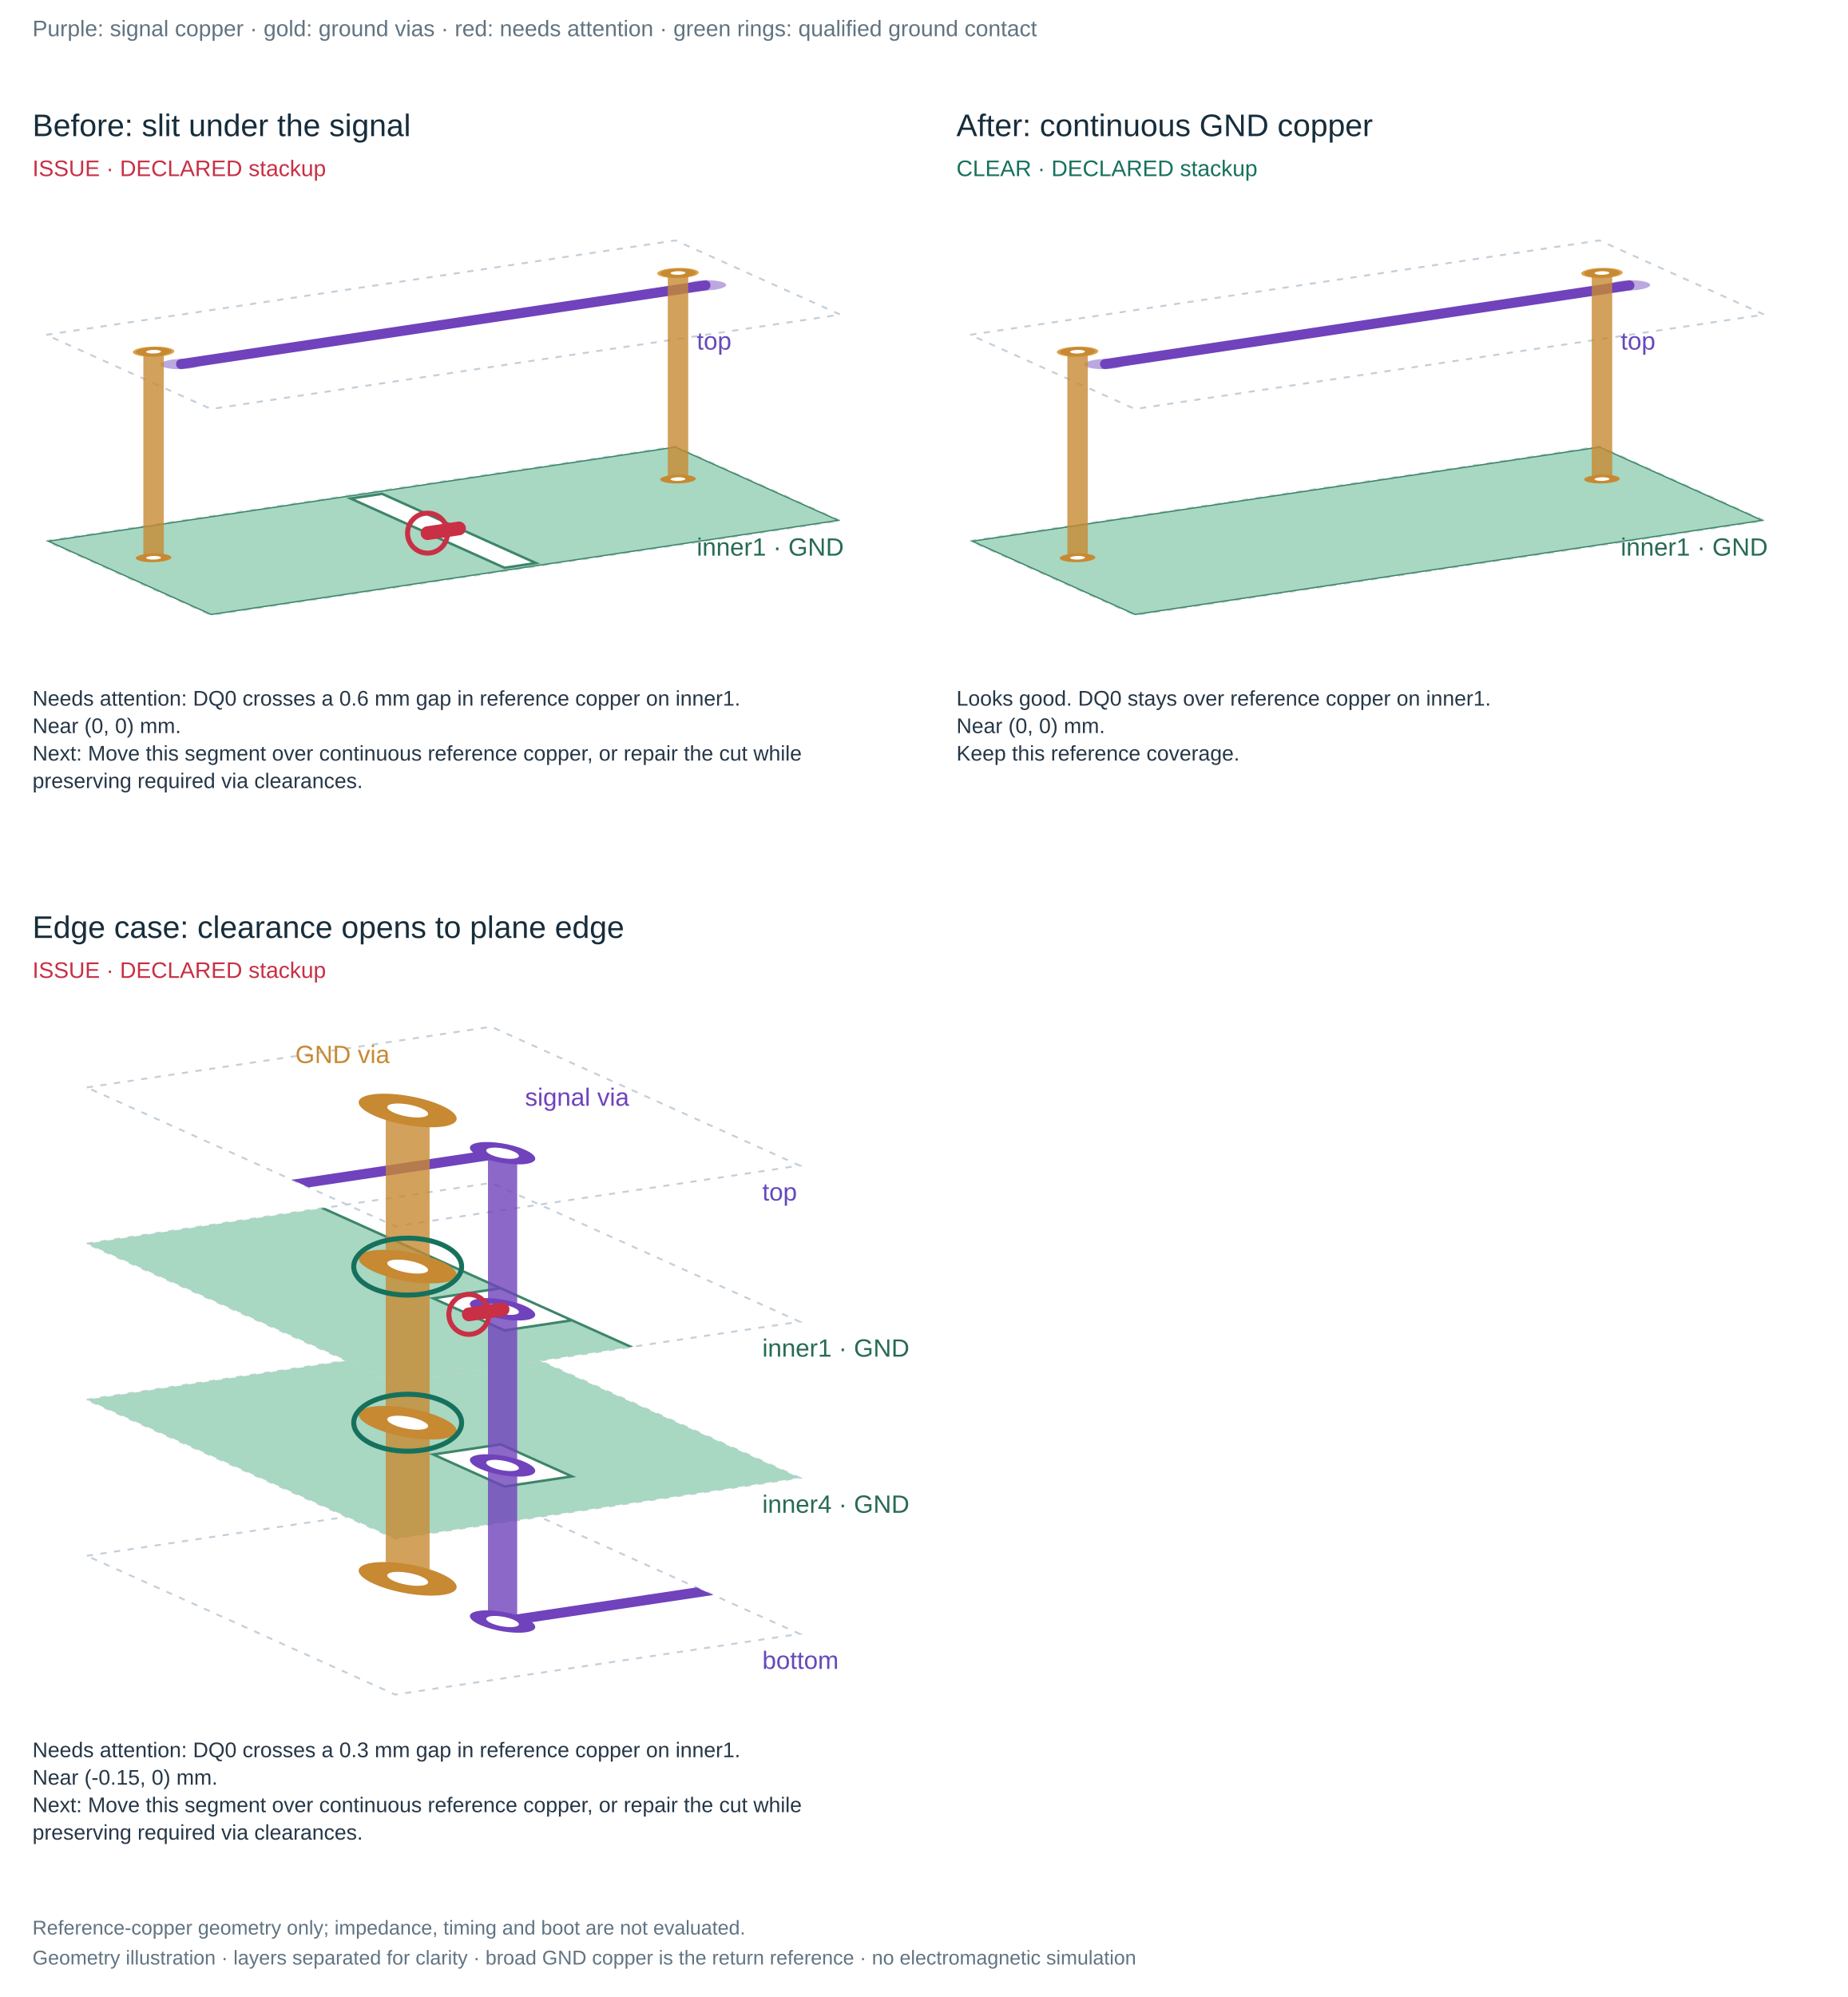
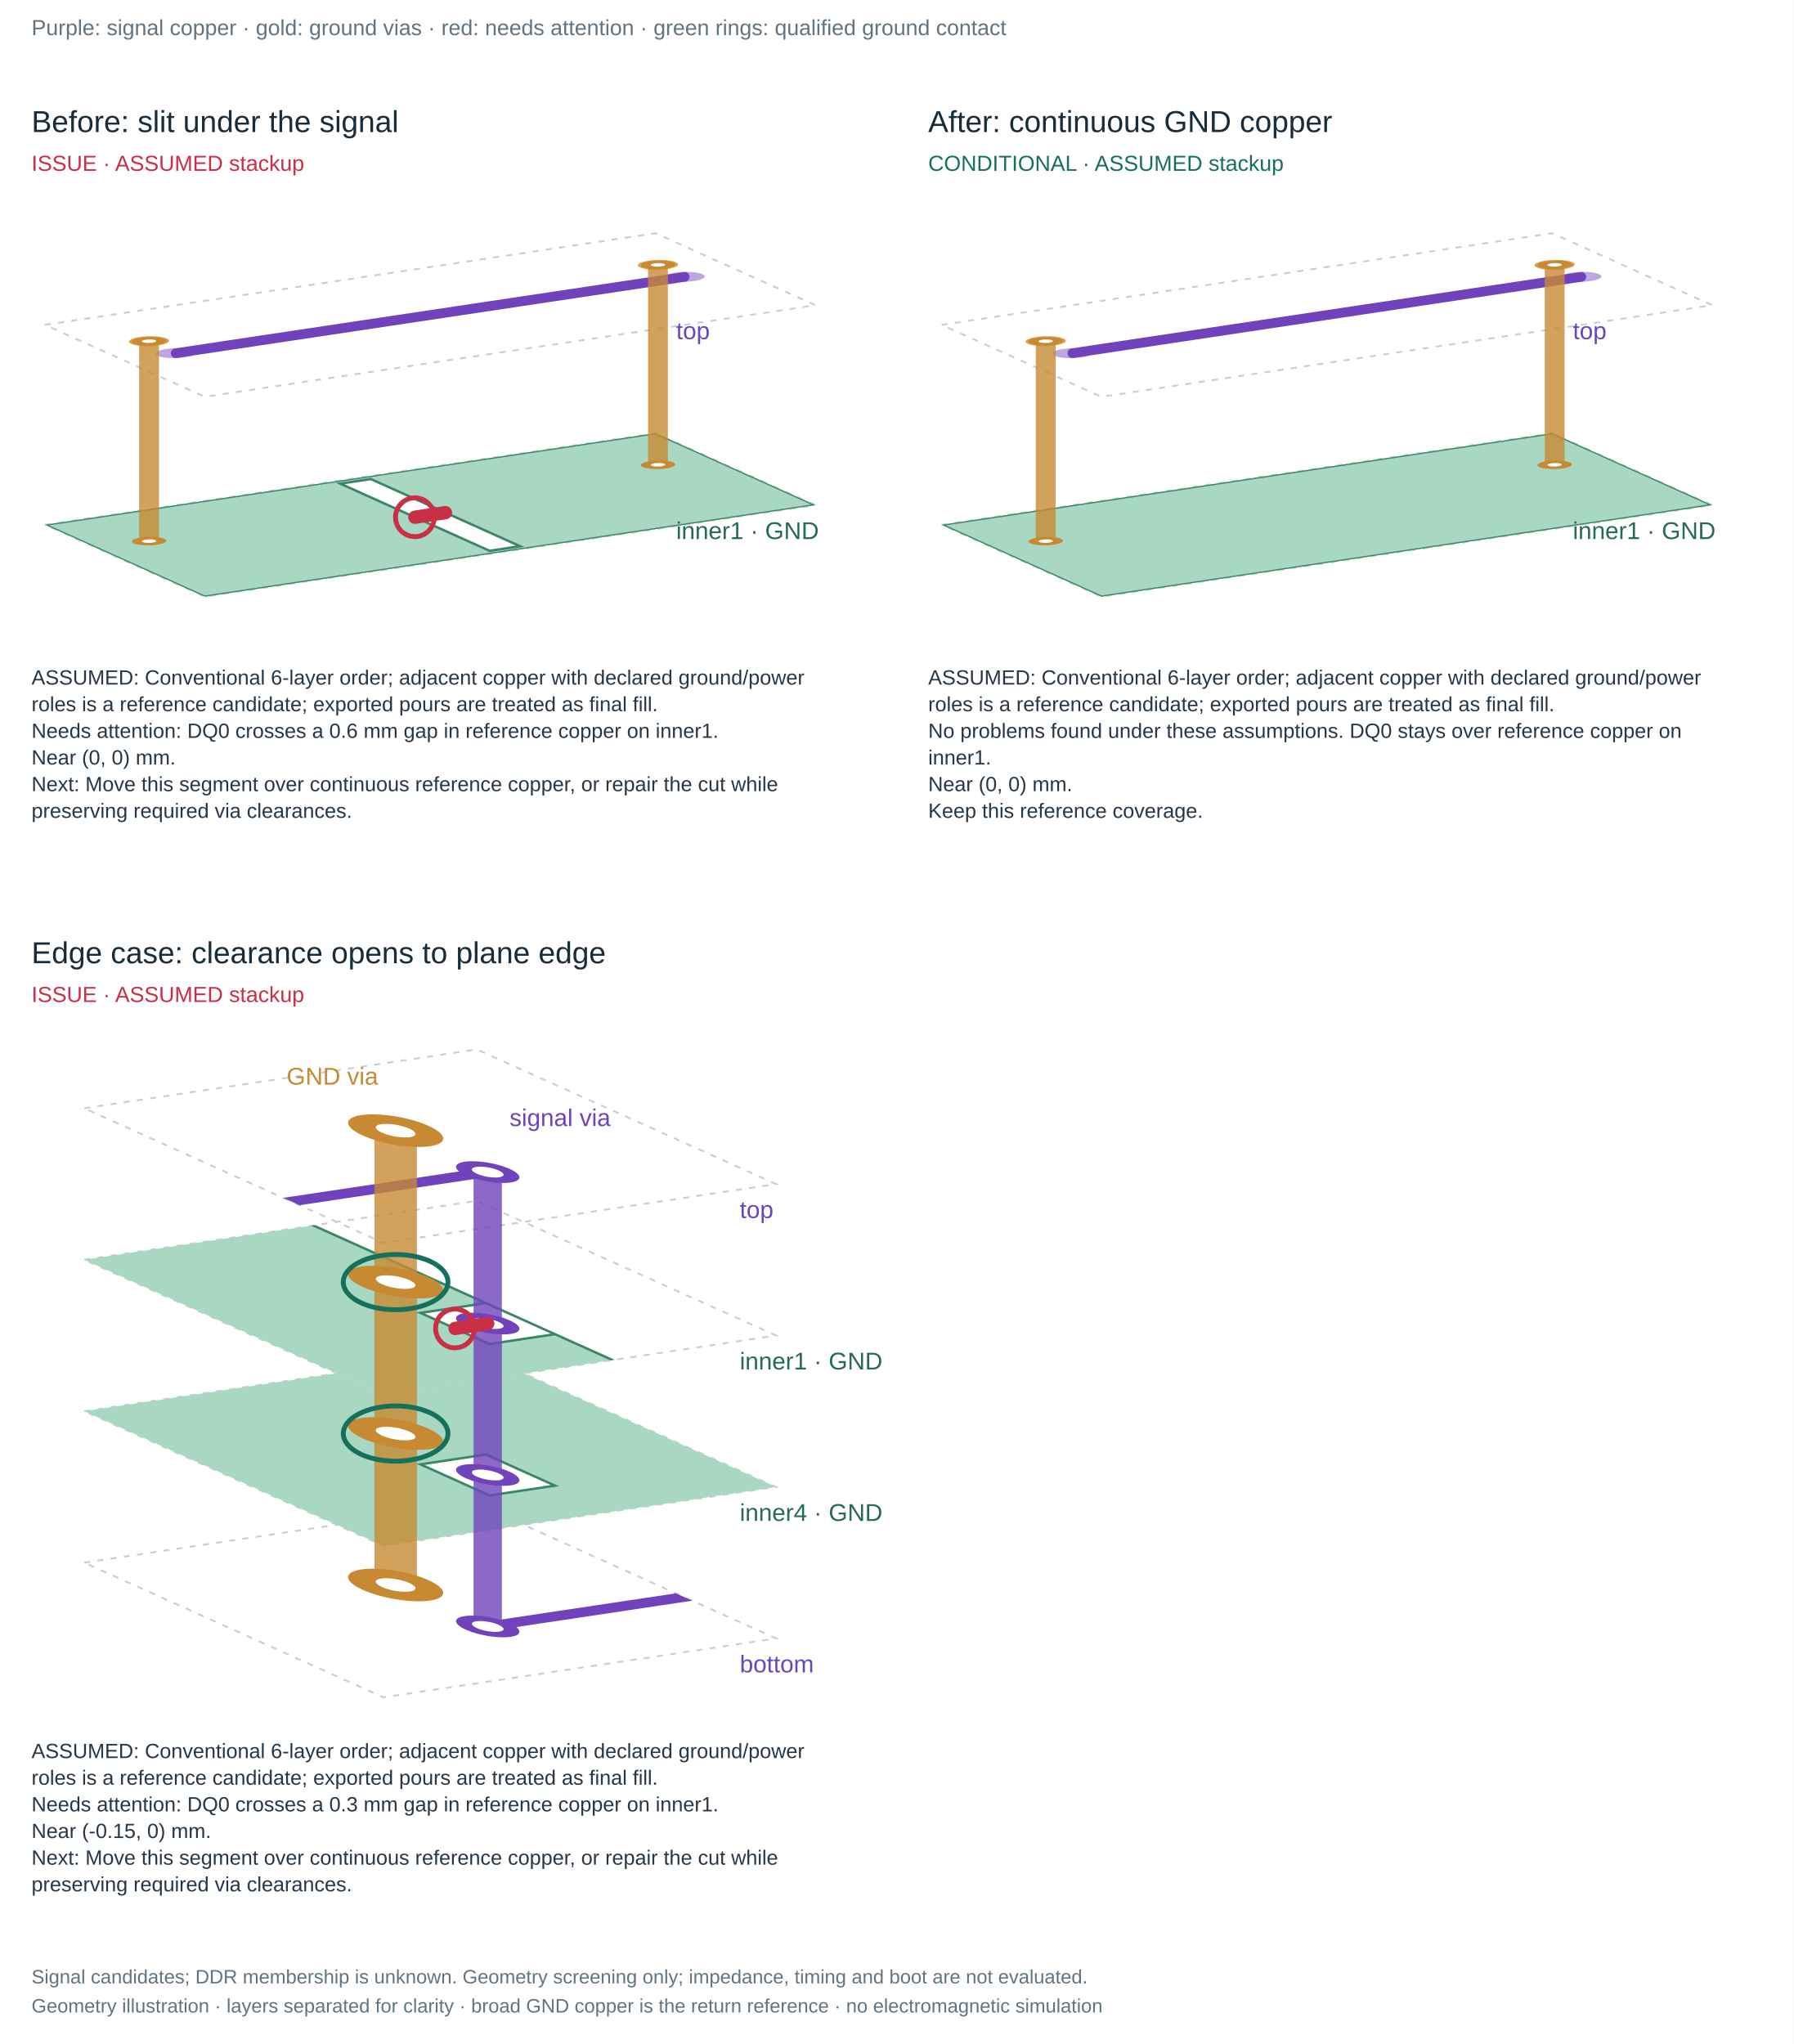
- <svg xmlns="http://www.w3.org/2000/svg" width="1480" height="1599" font-family="Arial, sans-serif">
-   <rect width="1480" height="1599" fill="#fff" />
+ <svg xmlns="http://www.w3.org/2000/svg" width="1480" height="1687" font-family="Arial, sans-serif">
+   <rect width="1480" height="1687" fill="#fff" />
  <text x="26" y="29" font-size="18" fill="#617481">Purple: signal copper · gold: ground vias · red: needs attention · green rings: qualified ground contact</text>
  <g transform="translate(0,65)">
    <text x="26" y="44" fill="#172d3b" font-size="25">Before: slit under the signal</text>
-     <text x="26" y="76" fill="#c92f45" font-size="18">ISSUE · DECLARED stackup</text>
+     <text x="26" y="76" fill="#c92f45" font-size="18">ISSUE · ASSUMED stackup</text>
    <clipPath id="crop_0_inner1">
      <path d="M37,368.1 L541,292.5 L673,351.9 L169,427.5 Z" />
    </clipPath>
    <path d="M37,368.1 L541,292.5 L673,351.9 L169,427.5 Z" fill="none" stroke="#c3cfda" stroke-width="1.5" stroke-dasharray="5 6" />
    <path d="M169,427.5 L673,351.9 L541,292.5 L37,368.1 Z M280.8,334.17 L306,330.39 L429.2,385.83 L404,389.61 Z" clip-path="url(#crop_0_inner1)" fill="#a8d7c2" fill-rule="evenodd" stroke="#3d856a" stroke-width="2" />
    <text x="558" y="379.9" fill="#276b52" font-size="20">inner1 · GND</text>
    <clipPath id="crop_0_top">
      <path d="M37,203.1 L541,127.5 L673,186.9 L169,262.5 Z" />
    </clipPath>
    <path d="M37,203.1 L541,127.5 L673,186.9 L169,262.5 Z" fill="none" stroke="#c3cfda" stroke-width="1.5" stroke-dasharray="5 6" />
    <text x="558" y="214.9" fill="#6549bb" font-size="20">top</text>
    <g clip-path="url(#crop_0_top)">
      <circle transform="matrix(42 -6.3 22 9.9 145 226.5)" r="0.35" fill="#bba8e1" />
    </g>
    <g clip-path="url(#crop_0_top)">
      <circle transform="matrix(42 -6.3 22 9.9 565 163.5)" r="0.35" fill="#bba8e1" />
    </g>
    <g clip-path="url(#crop_0_top)">
      <circle transform="matrix(42 -6.3 22 9.9 123 216.6)" r="0.35" fill="#dba24b" />
    </g>
    <g clip-path="url(#crop_0_top)">
      <circle transform="matrix(42 -6.3 22 9.9 543 153.6)" r="0.35" fill="#dba24b" />
    </g>
    <g clip-path="url(#crop_0_top)">
      <path d="M145,226.5 L565,163.5" stroke="#7042bc" stroke-width="8" fill="none" stroke-linecap="round" />
    </g>
    <path d="M123,216.6 L123,381.6" stroke="#c78932" stroke-width="16.38" stroke-opacity=".8" />
    <g transform="matrix(42 -6.3 22 9.9 123 216.6)">
      <circle r="0.3" fill="#c78932" />
      <circle r="0.125" fill="white" />
    </g>
    <g transform="matrix(42 -6.3 22 9.9 123 381.6)">
      <circle r="0.3" fill="#c78932" />
      <circle r="0.125" fill="white" />
    </g>
    <path d="M543,153.6 L543,318.6" stroke="#c78932" stroke-width="16.38" stroke-opacity=".8" />
    <g transform="matrix(42 -6.3 22 9.9 543 153.6)">
      <circle r="0.3" fill="#c78932" />
      <circle r="0.125" fill="white" />
    </g>
    <g transform="matrix(42 -6.3 22 9.9 543 318.6)">
      <circle r="0.3" fill="#c78932" />
      <circle r="0.125" fill="white" />
    </g>
    <path d="M342.4,361.89 L367.6,358.11" stroke="#c92f45" stroke-width="11" fill="none" stroke-linecap="round" />
    <circle cx="342.4" cy="361.89" r="16" stroke="#c92f45" stroke-width="4" fill="none" />
-     <text x="26" y="500" fill="#263747" font-size="17">Needs attention: DQ0 crosses a 0.6 mm gap in reference copper on inner1.</text>
-     <text x="26" y="522" fill="#263747" font-size="17">Near (0, 0) mm.</text>
-     <text x="26" y="544" fill="#263747" font-size="17">Next: Move this segment over continuous reference copper, or repair the cut while </text>
-     <text x="26" y="566" fill="#263747" font-size="17">preserving required via clearances.</text>
+     <text x="26" y="500" fill="#263747" font-size="17">ASSUMED: Conventional 6-layer order; adjacent copper with declared ground/power </text>
+     <text x="26" y="522" fill="#263747" font-size="17">roles is a reference candidate; exported pours are treated as final fill.</text>
+     <text x="26" y="544" fill="#263747" font-size="17">Needs attention: DQ0 crosses a 0.6 mm gap in reference copper on inner1.</text>
+     <text x="26" y="566" fill="#263747" font-size="17">Near (0, 0) mm.</text>
+     <text x="26" y="588" fill="#263747" font-size="17">Next: Move this segment over continuous reference copper, or repair the cut while </text>
+     <text x="26" y="610" fill="#263747" font-size="17">preserving required via clearances.</text>
  </g>
  <g transform="translate(740,65)">
    <text x="26" y="44" fill="#172d3b" font-size="25">After: continuous GND copper</text>
-     <text x="26" y="76" fill="#16715c" font-size="18">CLEAR · DECLARED stackup</text>
+     <text x="26" y="76" fill="#16715c" font-size="18">CONDITIONAL · ASSUMED stackup</text>
    <clipPath id="crop_1_inner1">
      <path d="M37,368.1 L541,292.5 L673,351.9 L169,427.5 Z" />
    </clipPath>
    <path d="M37,368.1 L541,292.5 L673,351.9 L169,427.5 Z" fill="none" stroke="#c3cfda" stroke-width="1.5" stroke-dasharray="5 6" />
    <path d="M169,427.5 L673,351.9 L541,292.5 L37,368.1 Z" clip-path="url(#crop_1_inner1)" fill="#a8d7c2" fill-rule="evenodd" stroke="#3d856a" stroke-width="2" />
    <text x="558" y="379.9" fill="#276b52" font-size="20">inner1 · GND</text>
    <clipPath id="crop_1_top">
      <path d="M37,203.1 L541,127.5 L673,186.9 L169,262.5 Z" />
    </clipPath>
    <path d="M37,203.1 L541,127.5 L673,186.9 L169,262.5 Z" fill="none" stroke="#c3cfda" stroke-width="1.5" stroke-dasharray="5 6" />
    <text x="558" y="214.9" fill="#6549bb" font-size="20">top</text>
    <g clip-path="url(#crop_1_top)">
      <circle transform="matrix(42 -6.3 22 9.9 145 226.5)" r="0.35" fill="#bba8e1" />
    </g>
    <g clip-path="url(#crop_1_top)">
      <circle transform="matrix(42 -6.3 22 9.9 565 163.5)" r="0.35" fill="#bba8e1" />
    </g>
    <g clip-path="url(#crop_1_top)">
      <circle transform="matrix(42 -6.3 22 9.9 123 216.6)" r="0.35" fill="#dba24b" />
    </g>
    <g clip-path="url(#crop_1_top)">
      <circle transform="matrix(42 -6.3 22 9.9 543 153.6)" r="0.35" fill="#dba24b" />
    </g>
    <g clip-path="url(#crop_1_top)">
      <path d="M145,226.5 L565,163.5" stroke="#7042bc" stroke-width="8" fill="none" stroke-linecap="round" />
    </g>
    <path d="M123,216.6 L123,381.6" stroke="#c78932" stroke-width="16.38" stroke-opacity=".8" />
    <g transform="matrix(42 -6.3 22 9.9 123 216.6)">
      <circle r="0.3" fill="#c78932" />
      <circle r="0.125" fill="white" />
    </g>
    <g transform="matrix(42 -6.3 22 9.9 123 381.6)">
      <circle r="0.3" fill="#c78932" />
      <circle r="0.125" fill="white" />
    </g>
    <path d="M543,153.6 L543,318.6" stroke="#c78932" stroke-width="16.38" stroke-opacity=".8" />
    <g transform="matrix(42 -6.3 22 9.9 543 153.6)">
      <circle r="0.3" fill="#c78932" />
      <circle r="0.125" fill="white" />
    </g>
    <g transform="matrix(42 -6.3 22 9.9 543 318.6)">
      <circle r="0.3" fill="#c78932" />
      <circle r="0.125" fill="white" />
    </g>
-     <text x="26" y="500" fill="#263747" font-size="17">Looks good. DQ0 stays over reference copper on inner1.</text>
-     <text x="26" y="522" fill="#263747" font-size="17">Near (0, 0) mm.</text>
-     <text x="26" y="544" fill="#263747" font-size="17">Keep this reference coverage.</text>
+     <text x="26" y="500" fill="#263747" font-size="17">ASSUMED: Conventional 6-layer order; adjacent copper with declared ground/power </text>
+     <text x="26" y="522" fill="#263747" font-size="17">roles is a reference candidate; exported pours are treated as final fill.</text>
+     <text x="26" y="544" fill="#263747" font-size="17">No problems found under these assumptions. DQ0 stays over reference copper on </text>
+     <text x="26" y="566" fill="#263747" font-size="17">inner1.</text>
+     <text x="26" y="588" fill="#263747" font-size="17">Near (0, 0) mm.</text>
+     <text x="26" y="610" fill="#263747" font-size="17">Keep this reference coverage.</text>
  </g>
-   <g transform="translate(0,707)">
+   <g transform="translate(0,751)">
    <text x="26" y="44" fill="#172d3b" font-size="25">Edge case: clearance opens to plane edge</text>
-     <text x="26" y="76" fill="#c92f45" font-size="18">ISSUE · DECLARED stackup</text>
+     <text x="26" y="76" fill="#c92f45" font-size="18">ISSUE · ASSUMED stackup</text>
    <clipPath id="crop_2_bottom">
      <path d="M69.5,538.725 L393.5,490.125 L640.5,601.275 L316.5,649.875 Z" />
    </clipPath>
    <path d="M69.5,538.725 L393.5,490.125 L640.5,601.275 L316.5,649.875 Z" fill="none" stroke="#c3cfda" stroke-width="1.5" stroke-dasharray="5 6" />
    <text x="610.5" y="629.275" fill="#6549bb" font-size="20">bottom</text>
    <clipPath id="crop_2_inner4">
      <path d="M69.5,413.725 L393.5,365.125 L640.5,476.275 L316.5,524.875 Z" />
    </clipPath>
    <path d="M69.5,413.725 L393.5,365.125 L640.5,476.275 L316.5,524.875 Z" fill="none" stroke="#c3cfda" stroke-width="1.5" stroke-dasharray="5 6" />
    <path d="M147.5,675.625 L1227.5,513.625 L657.5,257.125 L-422.5,419.125 Z M347,457.6 L401,449.5 L458,475.15 L404,483.25 Z" clip-path="url(#crop_2_inner4)" fill="#a8d7c2" fill-rule="evenodd" stroke="#3d856a" stroke-width="2" />
    <text x="610.5" y="504.275" fill="#276b52" font-size="20">inner4 · GND</text>
    <clipPath id="crop_2_inner1">
      <path d="M69.5,288.725 L393.5,240.125 L640.5,351.275 L316.5,399.875 Z" />
    </clipPath>
    <path d="M69.5,288.725 L393.5,240.125 L640.5,351.275 L316.5,399.875 Z" fill="none" stroke="#c3cfda" stroke-width="1.5" stroke-dasharray="5 6" />
    <path d="M147.5,550.625 L714.5,465.575 L144.5,209.075 L-422.5,294.125 Z M347,332.6 L401,324.5 L458,350.15 L404,358.25 Z" clip-path="url(#crop_2_inner1)" fill="#a8d7c2" fill-rule="evenodd" stroke="#3d856a" stroke-width="2" />
    <text x="610.5" y="379.275" fill="#276b52" font-size="20">inner1 · GND</text>
    <clipPath id="crop_2_top">
      <path d="M69.5,163.725 L393.5,115.125 L640.5,226.275 L316.5,274.875 Z" />
    </clipPath>
    <path d="M69.5,163.725 L393.5,115.125 L640.5,226.275 L316.5,274.875 Z" fill="none" stroke="#c3cfda" stroke-width="1.5" stroke-dasharray="5 6" />
    <text x="610.5" y="254.275" fill="#6549bb" font-size="20">top</text>
    <g clip-path="url(#crop_2_top)">
      <circle transform="matrix(90 -13.5 95 42.75 -47.5 283.875)" r="0.35" fill="#bba8e1" />
    </g>
    <g clip-path="url(#crop_2_bottom)">
      <circle transform="matrix(90 -13.5 95 42.75 852.5 523.875)" r="0.35" fill="#bba8e1" />
    </g>
    <g clip-path="url(#crop_2_top)">
      <circle transform="matrix(90 -13.5 95 42.75 -142.5 241.125)" r="0.35" fill="#dba24b" />
    </g>
    <g clip-path="url(#crop_2_bottom)">
      <circle transform="matrix(90 -13.5 95 42.75 757.5 481.125)" r="0.35" fill="#dba24b" />
    </g>
    <g clip-path="url(#crop_2_top)">
      <path d="M-47.5,283.875 L402.5,216.375" stroke="#7042bc" stroke-width="8" fill="none" stroke-linecap="round" />
    </g>
    <g clip-path="url(#crop_2_top)">
      <path d="M402.5,216.375 L402.5,216.375" stroke="#7042bc" stroke-width="8" fill="none" stroke-linecap="round" />
    </g>
    <g clip-path="url(#crop_2_bottom)">
      <path d="M402.5,591.375 L402.5,591.375" stroke="#7042bc" stroke-width="8" fill="none" stroke-linecap="round" />
    </g>
    <g clip-path="url(#crop_2_bottom)">
      <path d="M402.5,591.375 L852.5,523.875" stroke="#7042bc" stroke-width="8" fill="none" stroke-linecap="round" />
    </g>
    <path d="M402.5,216.375 L402.5,591.375" stroke="#7042bc" stroke-width="23.4" stroke-opacity=".8" />
    <g transform="matrix(90 -13.5 95 42.75 402.5 216.375)">
      <circle r="0.2" fill="#7042bc" />
      <circle r="0.1" fill="white" />
    </g>
    <g transform="matrix(90 -13.5 95 42.75 402.5 341.375)">
      <circle r="0.2" fill="#7042bc" />
      <circle r="0.1" fill="white" />
    </g>
    <g transform="matrix(90 -13.5 95 42.75 402.5 466.375)">
      <circle r="0.2" fill="#7042bc" />
      <circle r="0.1" fill="white" />
    </g>
    <g transform="matrix(90 -13.5 95 42.75 402.5 591.375)">
      <circle r="0.2" fill="#7042bc" />
      <circle r="0.1" fill="white" />
    </g>
    <text x="420.5" y="178.375" fill="#7042bc" font-size="20">signal via</text>
    <path d="M326.5,182.175 L326.5,557.175" stroke="#c78932" stroke-width="35.1" stroke-opacity=".8" />
    <g transform="matrix(90 -13.5 95 42.75 326.5 182.175)">
      <circle r="0.3" fill="#c78932" />
      <circle r="0.125" fill="white" />
    </g>
    <g transform="matrix(90 -13.5 95 42.75 326.5 307.175)">
      <circle r="0.3" fill="#c78932" />
      <circle r="0.125" fill="white" />
    </g>
    <g transform="matrix(90 -13.5 95 42.75 326.5 432.175)">
      <circle r="0.3" fill="#c78932" />
      <circle r="0.125" fill="white" />
    </g>
    <g transform="matrix(90 -13.5 95 42.75 326.5 557.175)">
      <circle r="0.3" fill="#c78932" />
      <circle r="0.125" fill="white" />
    </g>
    <text x="236.5" y="144.175" fill="#c78932" font-size="20">GND via</text>
    <ellipse cx="326.5" cy="307.175" rx="43.2" ry="22.8" stroke="#16715c" stroke-width="4" fill="none" />
    <ellipse cx="326.5" cy="432.175" rx="43.2" ry="22.8" stroke="#16715c" stroke-width="4" fill="none" />
    <path d="M375.5,345.425 L402.5,341.375" stroke="#c92f45" stroke-width="11" fill="none" stroke-linecap="round" />
    <circle cx="375.5" cy="345.425" r="16" stroke="#c92f45" stroke-width="4" fill="none" />
-     <text x="26" y="700" fill="#263747" font-size="17">Needs attention: DQ0 crosses a 0.3 mm gap in reference copper on inner1.</text>
-     <text x="26" y="722" fill="#263747" font-size="17">Near (-0.15, 0) mm.</text>
-     <text x="26" y="744" fill="#263747" font-size="17">Next: Move this segment over continuous reference copper, or repair the cut while </text>
-     <text x="26" y="766" fill="#263747" font-size="17">preserving required via clearances.</text>
+     <text x="26" y="700" fill="#263747" font-size="17">ASSUMED: Conventional 6-layer order; adjacent copper with declared ground/power </text>
+     <text x="26" y="722" fill="#263747" font-size="17">roles is a reference candidate; exported pours are treated as final fill.</text>
+     <text x="26" y="744" fill="#263747" font-size="17">Needs attention: DQ0 crosses a 0.3 mm gap in reference copper on inner1.</text>
+     <text x="26" y="766" fill="#263747" font-size="17">Near (-0.15, 0) mm.</text>
+     <text x="26" y="788" fill="#263747" font-size="17">Next: Move this segment over continuous reference copper, or repair the cut while </text>
+     <text x="26" y="810" fill="#263747" font-size="17">preserving required via clearances.</text>
  </g>
-   <text x="26" y="1549" fill="#617481" font-size="16">Reference-copper geometry only; impedance, timing and boot are not evaluated.</text>
-   <text x="26" y="1573" fill="#617481" font-size="16">Geometry illustration · layers separated for clarity · broad GND copper is the return reference · no electromagnetic simulation</text>
+   <text x="26" y="1637" fill="#617481" font-size="16">Signal candidates; DDR membership is unknown. Geometry screening only; impedance, timing and boot are not evaluated.</text>
+   <text x="26" y="1661" fill="#617481" font-size="16">Geometry illustration · layers separated for clarity · broad GND copper is the return reference · no electromagnetic simulation</text>
</svg>
